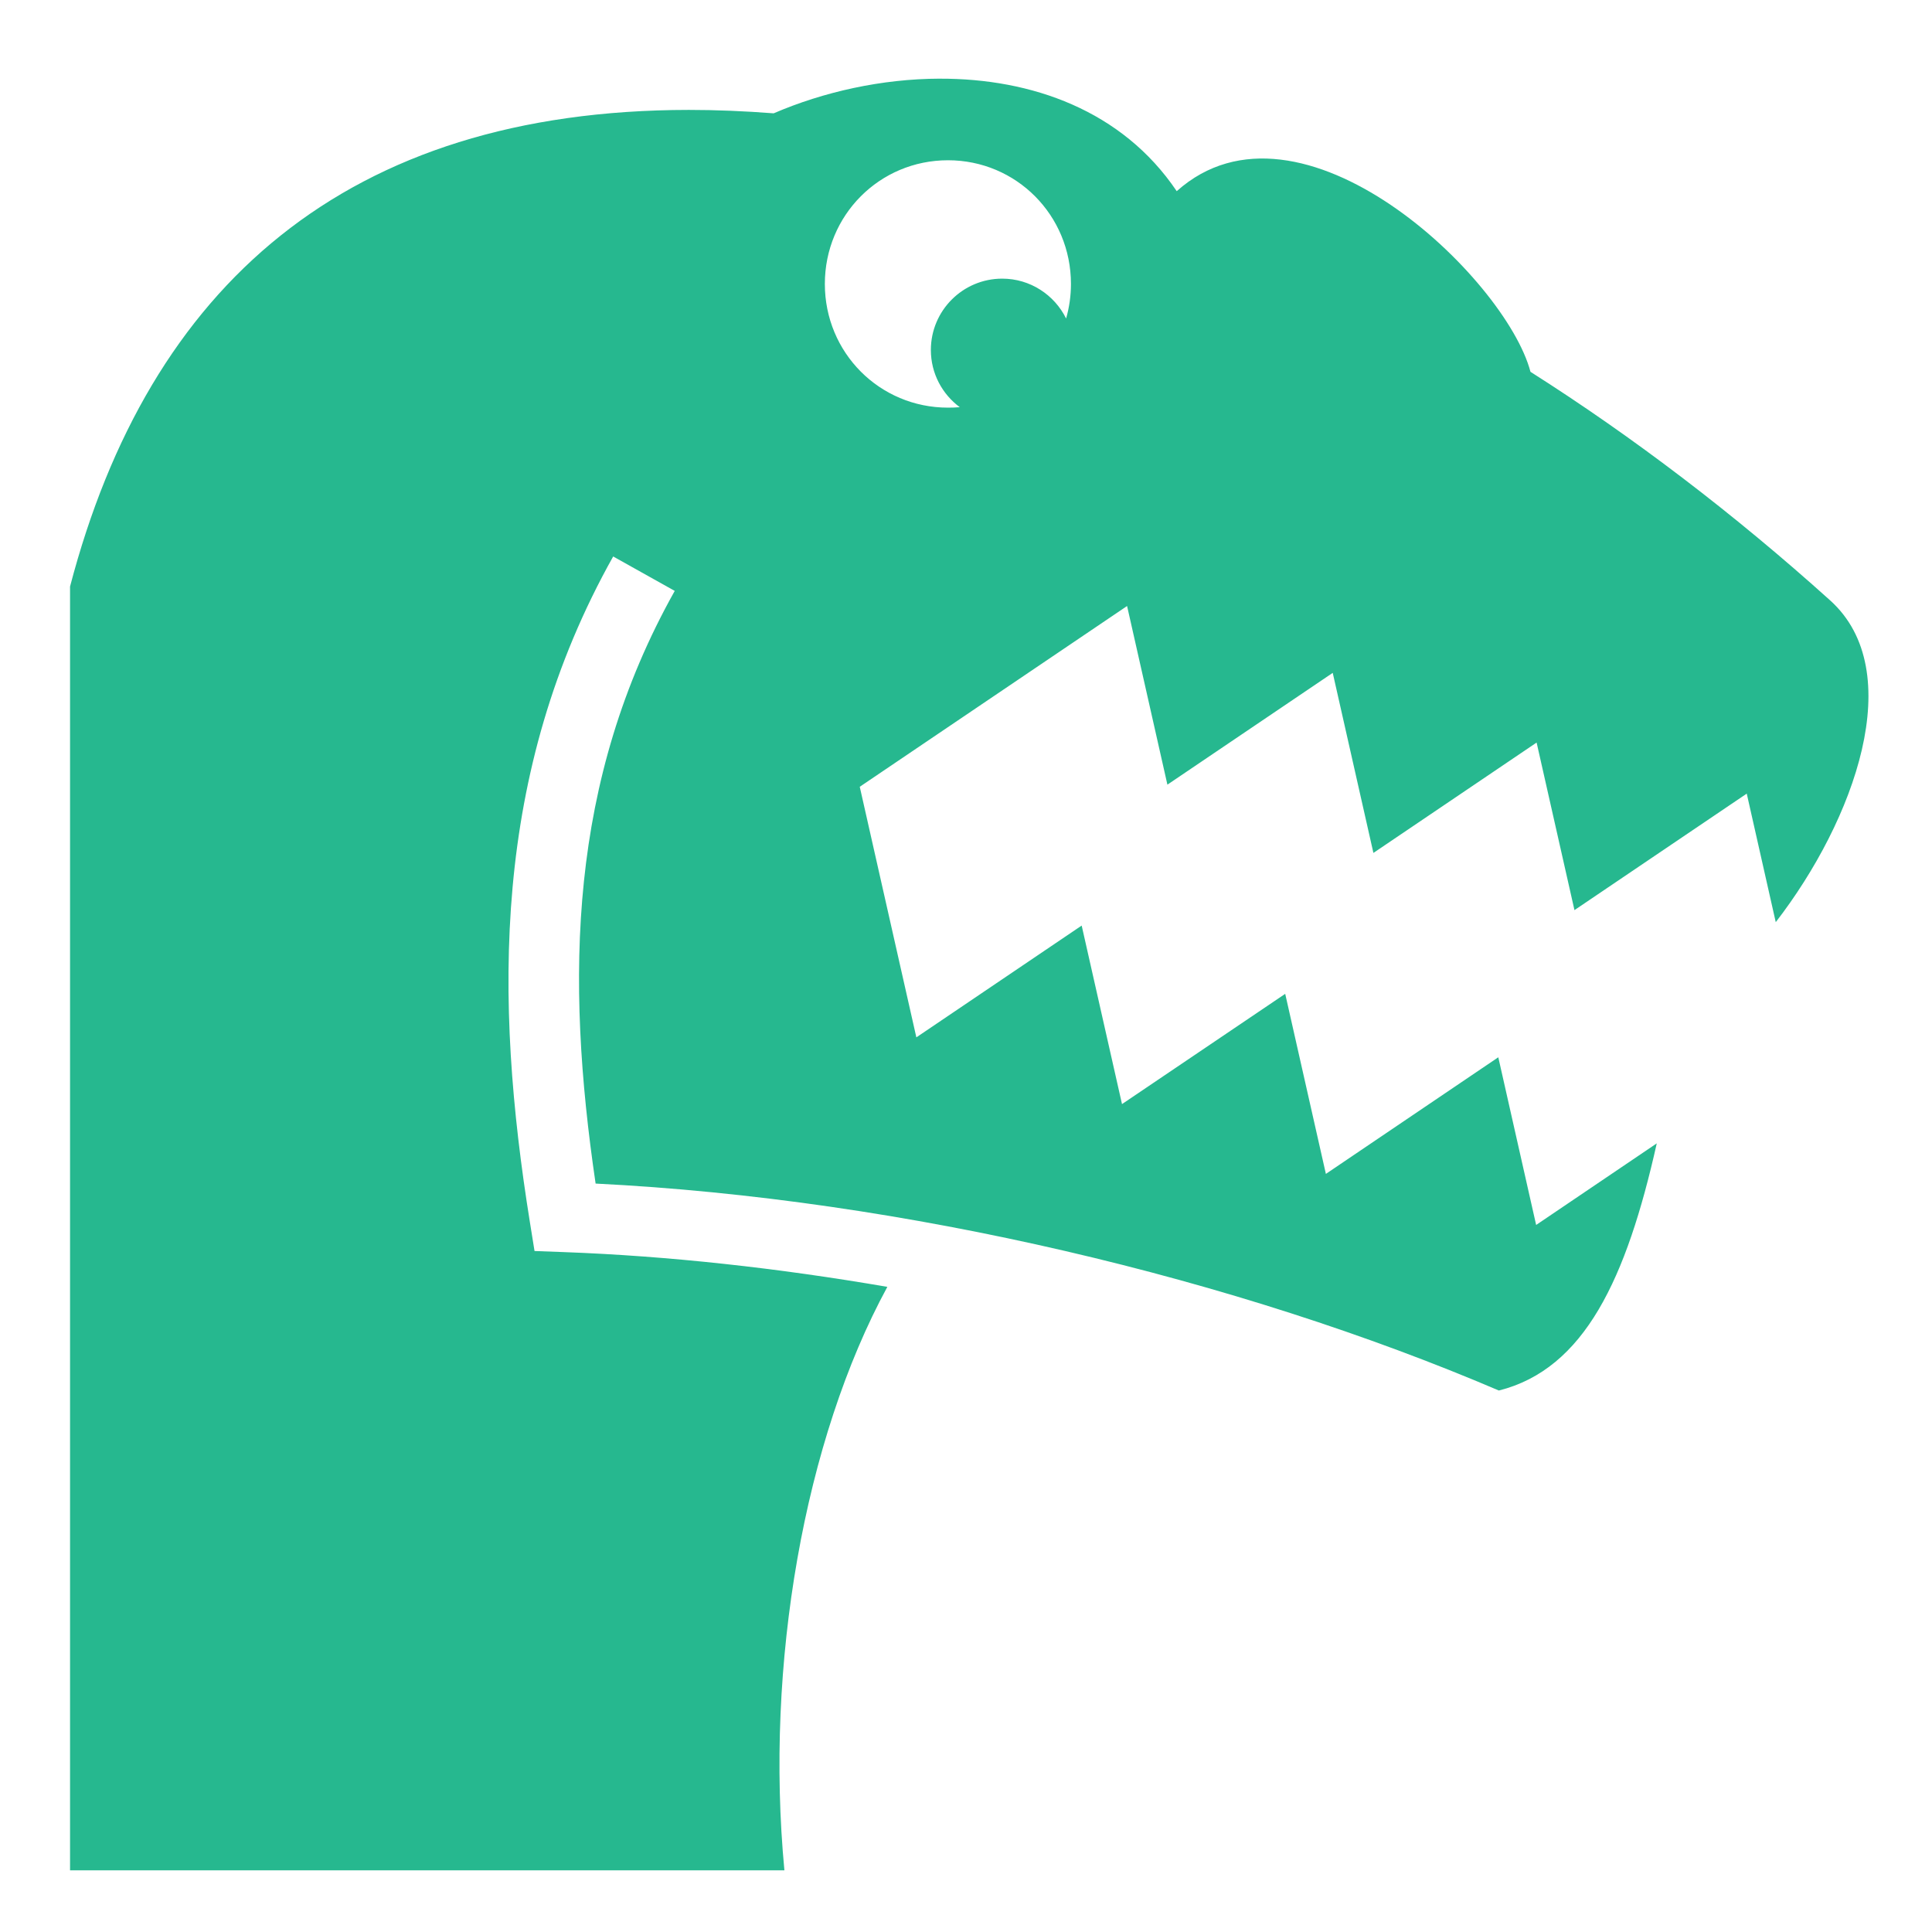
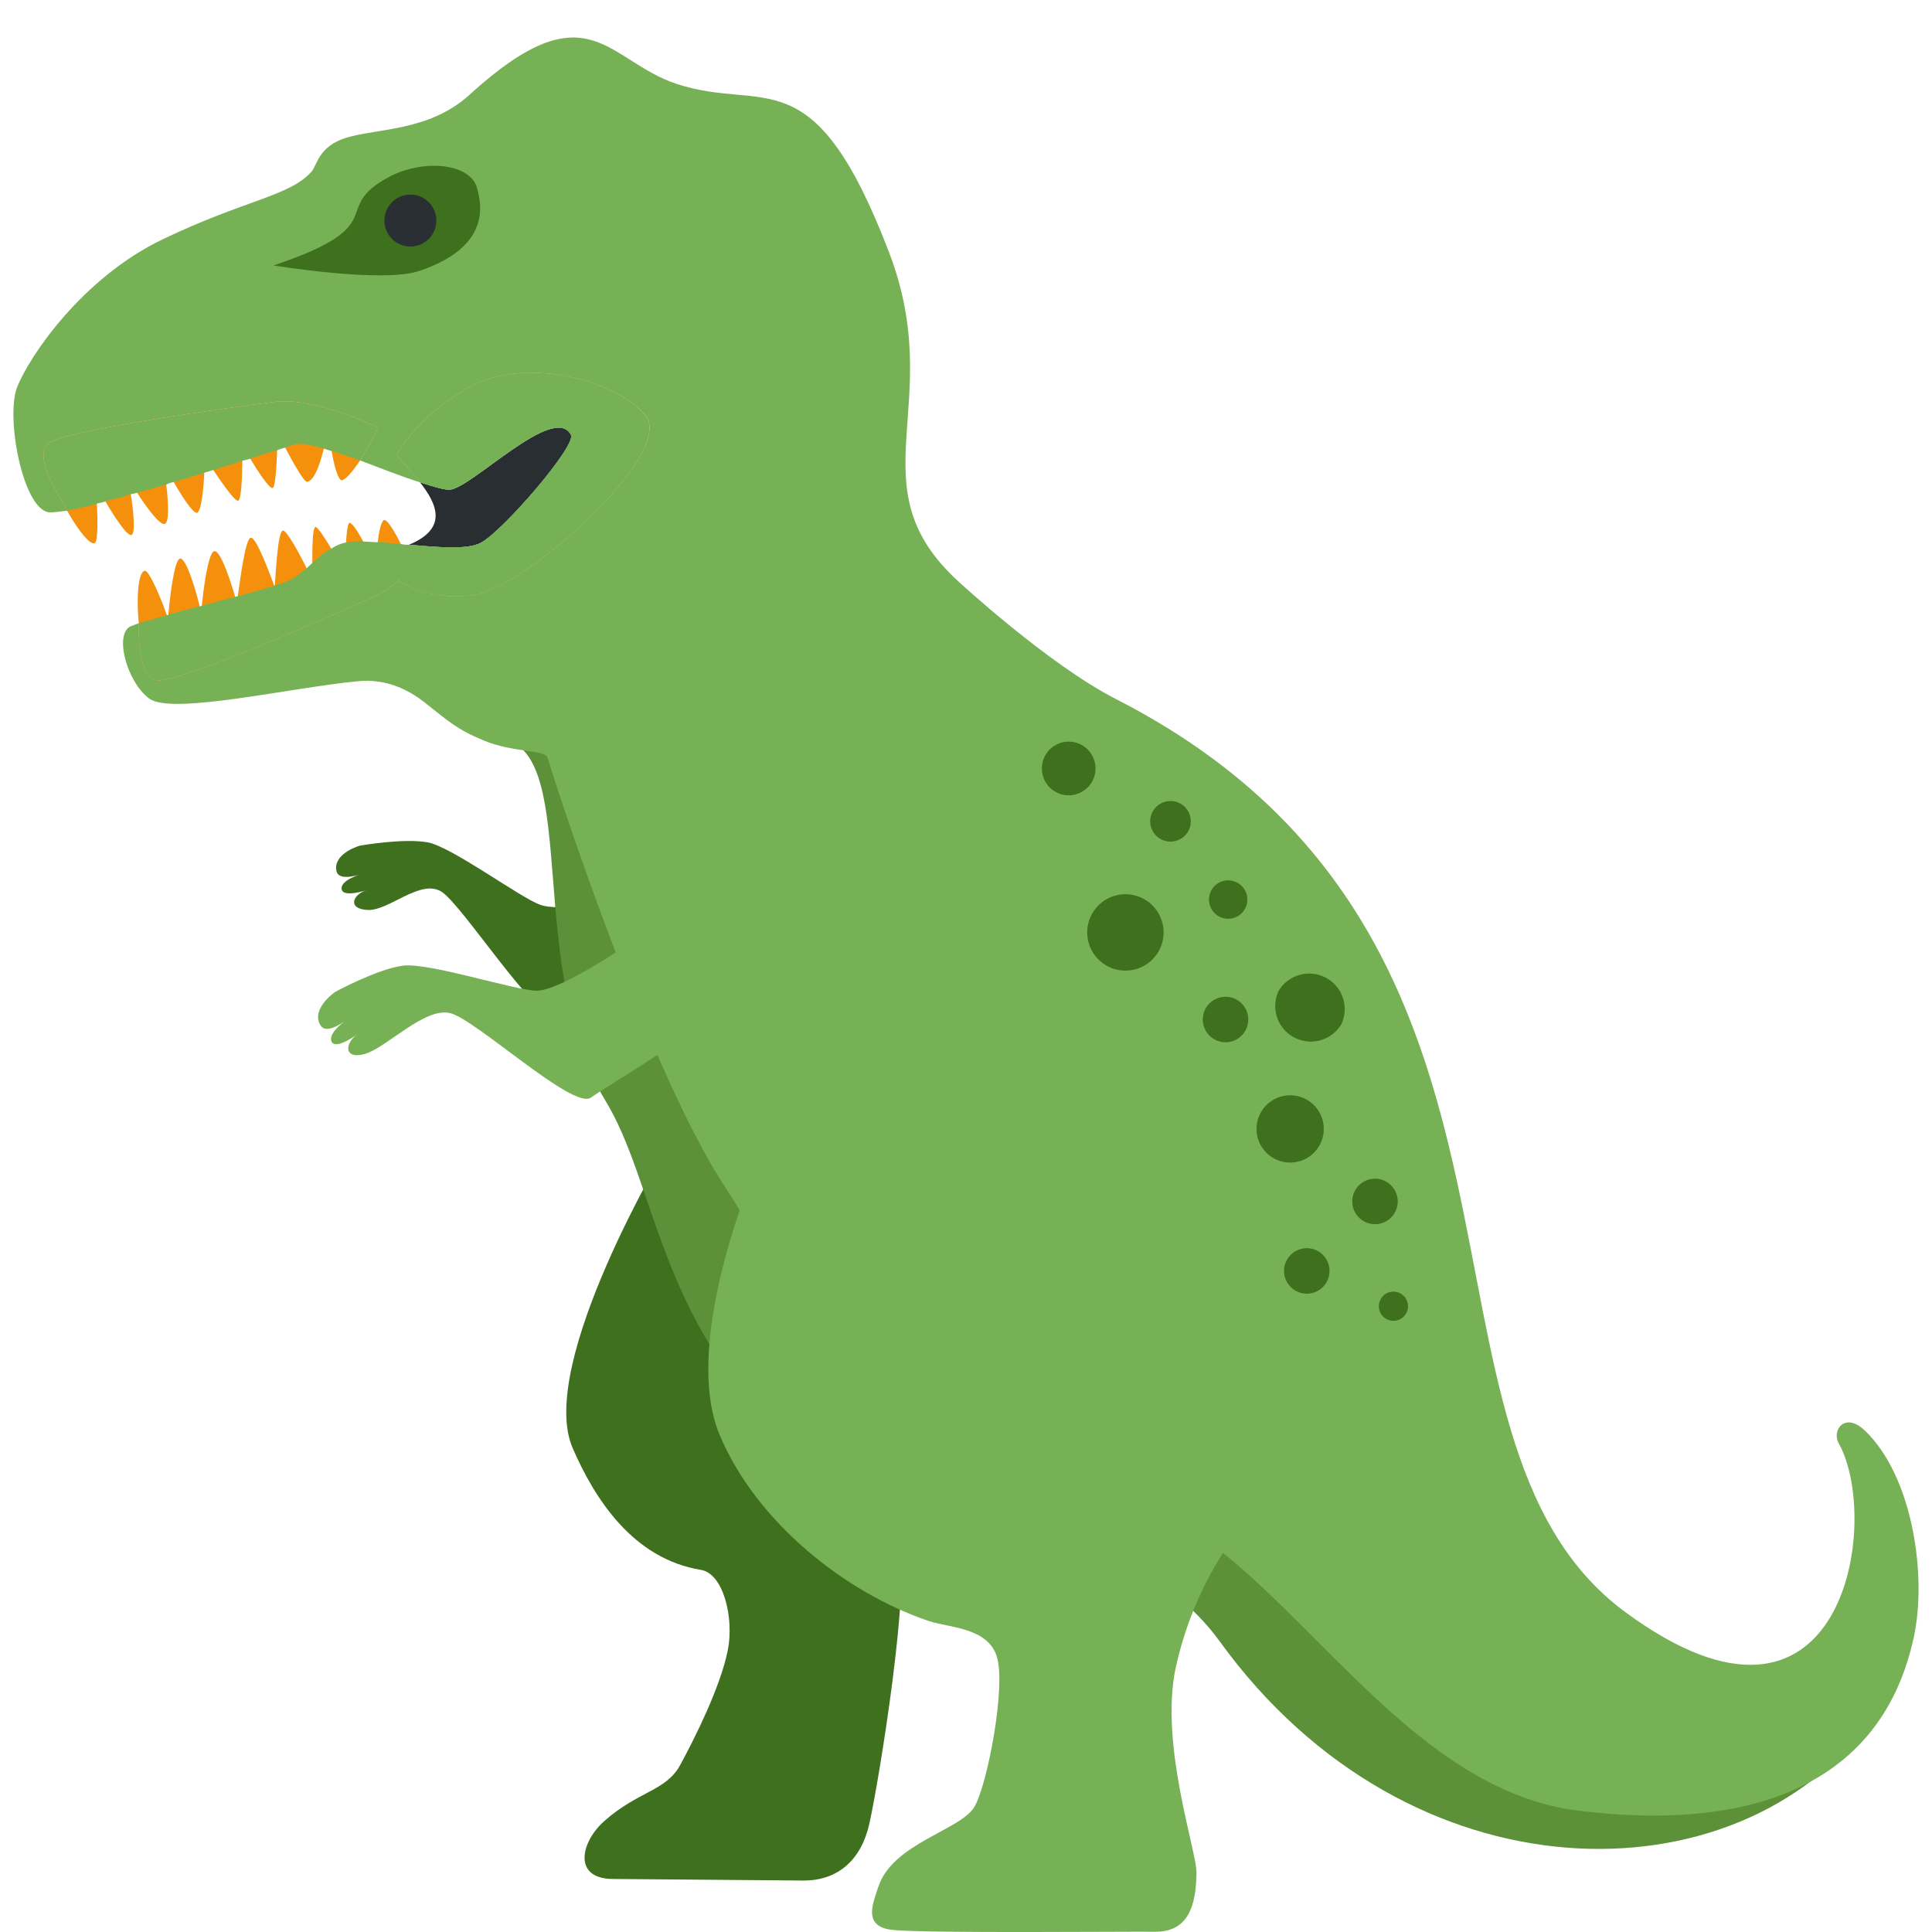
- <svg xmlns="http://www.w3.org/2000/svg" width="200px" height="200px" viewBox="0 0 512 512">
-   <path fill="#26B88F" d="M249.03 20.844c-15.316.043-30.757 3.48-44 9.187-7.74-.592-15.25-.91-22.5-.905-90.62.073-143.082 46.573-163.968 126.313v340.218h189.313c-5.18-54.53 5.24-114.066 27.28-154.625-28.882-4.973-57.912-8.197-85.843-9.217l-7.656-.282-1.22-7.592c-9.48-58.97-10.128-119.04 22.064-176.47l16.313 9.126c-28.177 50.266-29 102.555-20.97 157.062 81.76 4.08 170.21 25.267 239.376 54.844 22.725-5.73 33.816-29.686 41.842-65.5l-31.968 21.625-10.03-44.438-45.69 30.907-10.78-47.72-43.25 29.22-10.688-47.313-43.812 29.626-15-66.406 70.844-47.906 10.687 47.344 43.813-29.625 10.78 47.718 43.25-29.25 10.032 44.407 45.656-30.875 7.688 34.063c20.848-26.98 35.224-66.535 14.406-85.28-25.446-22.914-52.26-43.34-79.406-60.564-6.566-24.932-61.027-77.113-93.75-47.874-14.44-21.414-38.472-29.88-62.813-29.812zm2.19 21.625c18.102 0 32.593 14.55 32.593 32.78 0 3.19-.453 6.25-1.282 9.156-3.084-6.24-9.503-10.562-16.936-10.562-10.436 0-18.906 8.47-18.906 18.906 0 6.22 3.018 11.713 7.656 15.156-1.03.097-2.07.125-3.125.125-18.104 0-32.626-14.55-32.626-32.78s14.522-32.78 32.625-32.78z" />
+ <svg xmlns="http://www.w3.org/2000/svg" width="36px" height="36px" viewBox="0 0 36 36" aria-hidden="true" role="img" class="iconify iconify--twemoji" preserveAspectRatio="xMidYMid meet">
+   <path fill="#3E701E" d="M12.45 21.329s-2.459 4.086-1.78 5.652c.409.945 1.123 2.064 2.389 2.271c.423.069.623.898.501 1.505c-.139.686-.621 1.646-.886 2.132c-.265.487-.777.481-1.411 1.041c-.442.39-.597 1.075.153 1.082l3.545.029c.664.006 1.093-.398 1.24-1.067c.204-.928.76-4.461.551-5.146c-.15-.491-.667-.886-.995-1.835c-.243-.703.343-1.803.343-1.803l-3.65-3.861zm-5.748-5.571s.824-.146 1.272-.061c.448.086 1.705 1.019 2.085 1.16c.38.141 1.299-.075 1.299-.075s1.065 1.436.995 1.581c-.07.145-1.617.47-1.981.579c-.363.109-1.755-2.081-2.146-2.327s-.98.359-1.373.341c-.392-.018-.282-.298-.005-.374c0 0-.467.157-.483-.019c-.016-.176.388-.281.388-.281s-.409.146-.475-.026c-.064-.172.063-.38.424-.498z" />
+   <path fill="#5C913A" d="M26.724 30.309c-1.101-2.09-6.263-4.52-7.324-5.413c-1.061-.894-3.012-6.693-4.634-7.756c-1.161-.76-1.624-2.415-1.942-3.968c-.126-.617-1.672-1.333-1.787-1.855c-.295.505-3.17 2.043-1.624 2.459c1.384.372.367 4.27 1.865 6.728c.907 1.487.991 3.889 3.095 6.033c2.038 2.077 6.383 1.324 8.357 4.051c3.533 4.88 9.644 4.87 12.129 1.469c0 0-2.543.77-4.135.733c-1.685-.039-3.003-.59-4-2.481z" />
+   <path fill="#77B155" d="M14.136 21.625s-1.471 3.333-.728 5.108c.687 1.643 2.359 2.952 3.897 3.472c.374.126 1.093.116 1.268.658s-.164 2.343-.408 2.791c-.244.448-1.532.685-1.799 1.506c-.1.307-.303.749.281.803c.687.063 4.266.026 4.877.032c.611.005.765-.474.771-1.104c.003-.398-.688-2.39-.39-3.803a6.662 6.662 0 0 1 1.002-2.334c1.001-1.489.044-1.661-1.351-1.661c-2.176 0-4.34-.611-4.34-.611l-3.08-4.857zm-7.892-3.142s.78-.424 1.26-.489c.48-.064 2.057.452 2.488.466c.43.014 1.69-.85 1.69-.85s1.146 1.425 1.124 1.595c-.022.169-1.469 1.016-1.798 1.248c-.329.232-2.143-1.459-2.619-1.575c-.476-.116-1.188.646-1.588.76c-.401.114-.384-.205-.13-.375c0 0-.417.315-.493.144c-.075-.171.296-.413.296-.413s-.362.285-.486.133c-.125-.152-.067-.403.256-.644z" />
+   <path fill="#292E32" d="M10.64 8.102c.111.194-1.26 1.786-1.677 2.011c-.243.134-.797.086-1.34.037c.723-.302.527-.751.202-1.164c.256.086.459.144.559.139c.409-.034 1.941-1.616 2.256-1.023z" />
+   <path fill="#77B155" d="M8.957 11.055c-.543.142-1.212 0-1.527-.242c-.251-.176-.294-.414.075-.606c.029-.012.058-.033.098-.046c.01-.001.009-.011.019-.011c.544.049 1.098.097 1.34-.037c.418-.224 1.789-1.817 1.677-2.011c-.315-.593-1.847.988-2.256 1.022c-.1.006-.304-.053-.559-.138c-.14-.182-.3-.353-.429-.506c0 0 .341-.691 1.34-1.26c.999-.569 2.665-.174 3.275.502c.611.677-2.066 3.076-3.053 3.333z" />
+   <path fill="#77B155" d="M9.026 13.803c-.517-.212-.677-.371-1.116-.716c-.294-.23-.706-.445-1.239-.394c-1.266.121-3.474.638-3.893.322c-.419-.316-.65-1.195-.348-1.343a3.19 3.19 0 0 1 .157-.059l.002.03s-.043.984.34 1.032c.384.058 3.315-1.234 4.009-1.544c.235-.104.388-.223.493-.319c.315.242.984.384 1.527.242c.987-.257 3.664-2.657 3.054-3.333c-.612-.675-2.278-1.069-3.277-.501c-.999.569-1.34 1.26-1.34 1.26c.129.153.289.324.43.506c-.326-.101-.726-.258-1.115-.406c.174-.281.335-.611.335-.611s-1.175-.573-1.921-.48c-.747.093-3.918.527-4.224.775c-.297.238.251 1.058.251 1.058c.034.068.068.126.102.194c-.159.019-.278.036-.339.03C.43 9.494.101 7.789.318 7.216c.227-.574 1.215-2.044 2.726-2.763c1.521-.729 2.342-.794 2.756-1.249c.111-.119.126-.476.654-.638c.571-.175 1.549-.12 2.291-.797c2.216-2.022 2.556-.636 3.865-.205c1.648.543 2.54-.56 3.956 3.137c1.092 2.851-.663 4.345 1.291 6.132c0 0 1.667 1.543 2.941 2.195c8.734 4.467 5.016 13.718 9.487 17.011c4.08 3.005 4.782-1.706 3.977-3.145c-.136-.242.114-.59.481-.243c.892.841 1.169 2.697.918 3.855c-.66 3.052-3.498 3.58-6.268 3.231c-4.426-.557-6.575-7.672-10.763-5.514c-2.202 1.135-3.547-3.743-5.097-6.071c-1.371-2.058-3.049-7.104-3.33-8.034c-.044-.149-.632-.092-1.177-.315z" />
+   <path fill="#F4900C" d="M7.045 7.969s-.161.33-.335.611c-.13.188-.251.345-.34.37c-.07.004-.146-.282-.192-.55l-.01.001l-.067-.467s-.028.202-.066.424c-.073.285-.175.602-.314.62c-.06.003-.262-.366-.408-.638c-.079-.156-.136-.273-.136-.273s-.002.14-.012.321c-.013.292-.03.694-.089.707c-.06.004-.268-.305-.412-.547l-.145-.252l-.003.291c-.003.3-.019.722-.078.745c-.07.004-.3-.333-.464-.574c-.078-.136-.143-.232-.143-.232s-.003.12-.024.282c-.013.301-.058.735-.137.749c-.08.005-.289-.324-.434-.576c-.1-.165-.168-.301-.168-.301s.019.159.03.349c.037.298.061.708-.028.733c-.088.035-.349-.32-.515-.581c-.098-.145-.175-.271-.175-.271s.027.129.057.297c.047.298.092.726.014.761c-.078.035-.32-.342-.487-.623l-.001-.01c-.1-.165-.178-.3-.178-.3l.02.35c.017.3.02.7-.038.734c-.078.045-.292-.204-.516-.601c-.032-.07-.066-.128-.1-.196c0 0-.548-.82-.251-1.058c.306-.248 3.478-.682 4.224-.775c.746-.093 1.921.48 1.921.48zm.574 2.472s-.001.16-.189.372a1.773 1.773 0 0 1-.493.319c-.693.311-3.625 1.602-4.009 1.544c-.384-.048-.34-1.032-.34-1.032l-.002-.03c-.052-.558.004-.972.114-.979c.09-.005.348.641.409.828c.012.029.023.049.023.049s-.001-.02.006-.06c.017-.221.101-1.028.22-1.045c.12-.007.308.654.362.891c.013.049.025.079.025.079s-.002-.03.015-.091c.026-.252.113-.988.232-1.015c.119-.027.315.593.39.849l.036.108s.008-.041.013-.121c.043-.293.139-1.06.238-1.086c.098-.046.372.71.443.896a.128.128 0 0 1 .012.039l-.003-.05c.018-.211.052-1.005.151-1.021c.07-.004.305.423.442.706c.068.136.114.234.114.234s.001-.15-.009-.33c.002-.291.001-.661.06-.675c.04-.002.172.2.294.404c.133.223.257.446.257.446s.003-.301.018-.562c.01-.181.03-.342.059-.364c.039-.022.159.151.26.346c.121.193.224.408.224.408s.009-.191.047-.394c.02-.181.059-.364.107-.407c.057-.053.213.218.326.442c.022.029.033.048.034.068c.068.137.114.234.114.234z" />
+   <path fill="#77B155" d="M2.437 9.208a3.324 3.324 0 0 1-.473.127l.001.01l-.159.039a5.923 5.923 0 0 1-.553.132c-.034-.068-.068-.126-.102-.194c0 0-.548-.82-.251-1.058c.306-.248 3.478-.682 4.224-.775c.746-.093 1.921.48 1.921.48s-.161.33-.335.611c-.184-.06-.369-.129-.532-.18l-.01.001c-.051-.017-.091-.025-.133-.043c-.234-.066-.426-.105-.525-.079c-.04.012-.109.026-.197.061c-.039.012-.089.025-.148.049a6.145 6.145 0 0 0-.501.159l-.148.038c-.168.05-.344.11-.541.172c-.049.013-.108.036-.168.05a12.4 12.4 0 0 1-.571.173a.589.589 0 0 0-.138.048a39.11 39.11 0 0 0-.542.152a.553.553 0 0 1-.119.027zm2.66-4.262c2.271-.762 1.011-1.05 2.169-1.658c.613-.317 1.458-.255 1.614.187c.159.502.118 1.175-1.072 1.575c-.688.23-2.711-.104-2.711-.104zm3.86 6.109c-.543.142-1.212 0-1.527-.242a1.773 1.773 0 0 1-.493.319c-.693.311-3.625 1.602-4.009 1.544c-.384-.048-.34-1.032-.34-1.032l-.002-.03l.522-.15c.01-.001.02-.001.029-.012a22 22 0 0 1 .582-.154c.01-.001.03-.002.039-.012c.207-.052.424-.115.622-.166a.088.088 0 0 0 .049-.013c.267-.066.503-.139.68-.19l.009-.011c.049-.013.099-.026.138-.038c.187-.061.321-.169.455-.277c.038-.032.066-.064.105-.096c.114-.107.219-.203.355-.271a.759.759 0 0 1 .274-.116a.761.761 0 0 1 .159-.019c.05-.003.1-.006.16.001c.08.005.171.01.271.014c.13.002.282.024.433.035c.05.007.101.014.151.011c.544.049 1.098.097 1.34-.037c.418-.224 1.789-1.817 1.677-2.011c-.315-.593-1.847.988-2.256 1.022c-.1.006-.304-.053-.559-.138c-.137-.182-.297-.353-.426-.506c0 0 .341-.691 1.34-1.26c.999-.569 2.665-.174 3.275.502c.611.677-2.066 3.076-3.053 3.333z" />
+   <path fill="#3E701E" d="M7.808 5.05c-.688.23-2.711-.104-2.711-.104c2.271-.762 1.011-1.05 2.169-1.658c.613-.317 1.458-.255 1.614.187c.159.502.118 1.175-1.072 1.575z" />
+   <circle fill="#292F33" cx="7.647" cy="4.11" r=".484" />
+   <g fill="#3E701E">
+     <path d="M20.363 14.538a.5.5 0 1 1-.887-.461a.5.5 0 0 1 .887.461zm1.246 3.151a.712.712 0 1 1-1.263-.657a.712.712 0 0 1 1.263.657zm.537-2.21a.378.378 0 1 1-.671-.35a.378.378 0 1 1 .671.35zm1.062 1.438a.358.358 0 1 1-.635-.33a.358.358 0 0 1 .635.33zm3.005 7.533a.272.272 0 1 1-.482-.25a.272.272 0 0 1 .482.25zm-1.216-5.37a.663.663 0 0 1-1.175-.611a.663.663 0 0 1 1.175.611z" />
+     <circle cx="24.35" cy="23.682" r=".424" />
+     <circle cx="22.836" cy="18.997" r=".424" />
+     <circle cx="25.621" cy="22.387" r=".424" />
+     <circle cx="24.04" cy="21.036" r=".627" />
+   </g>
</svg>
